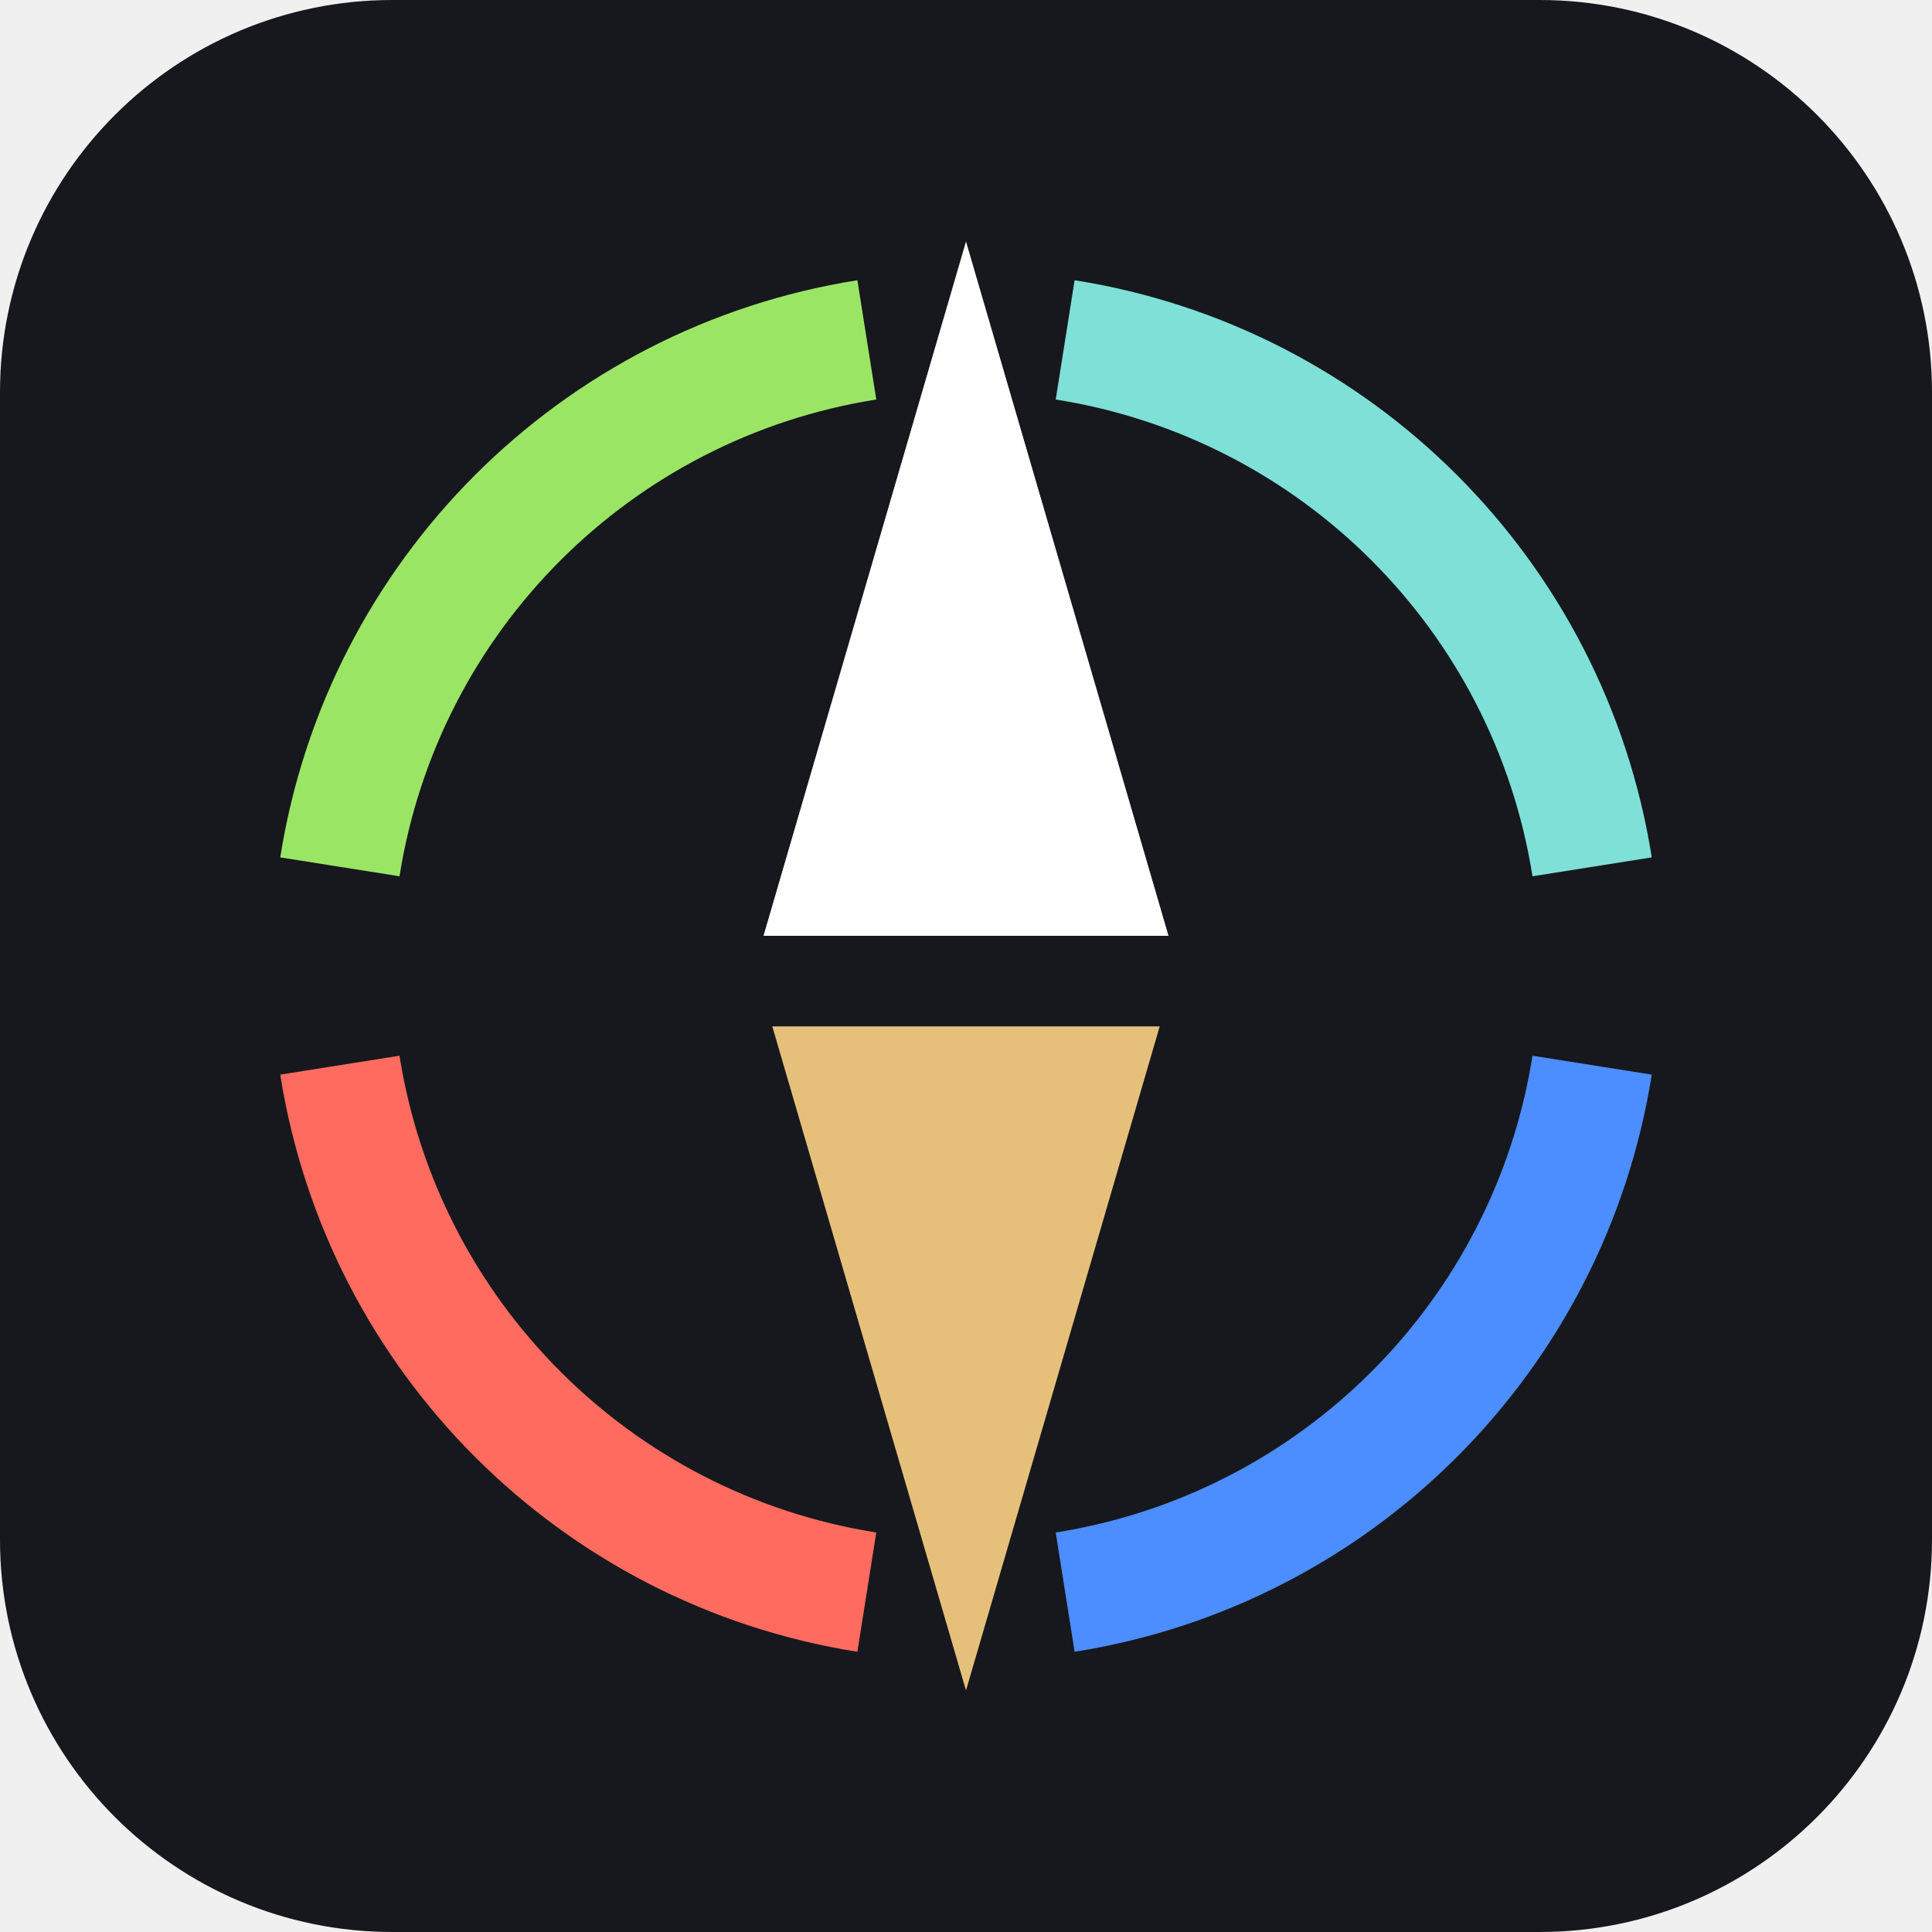
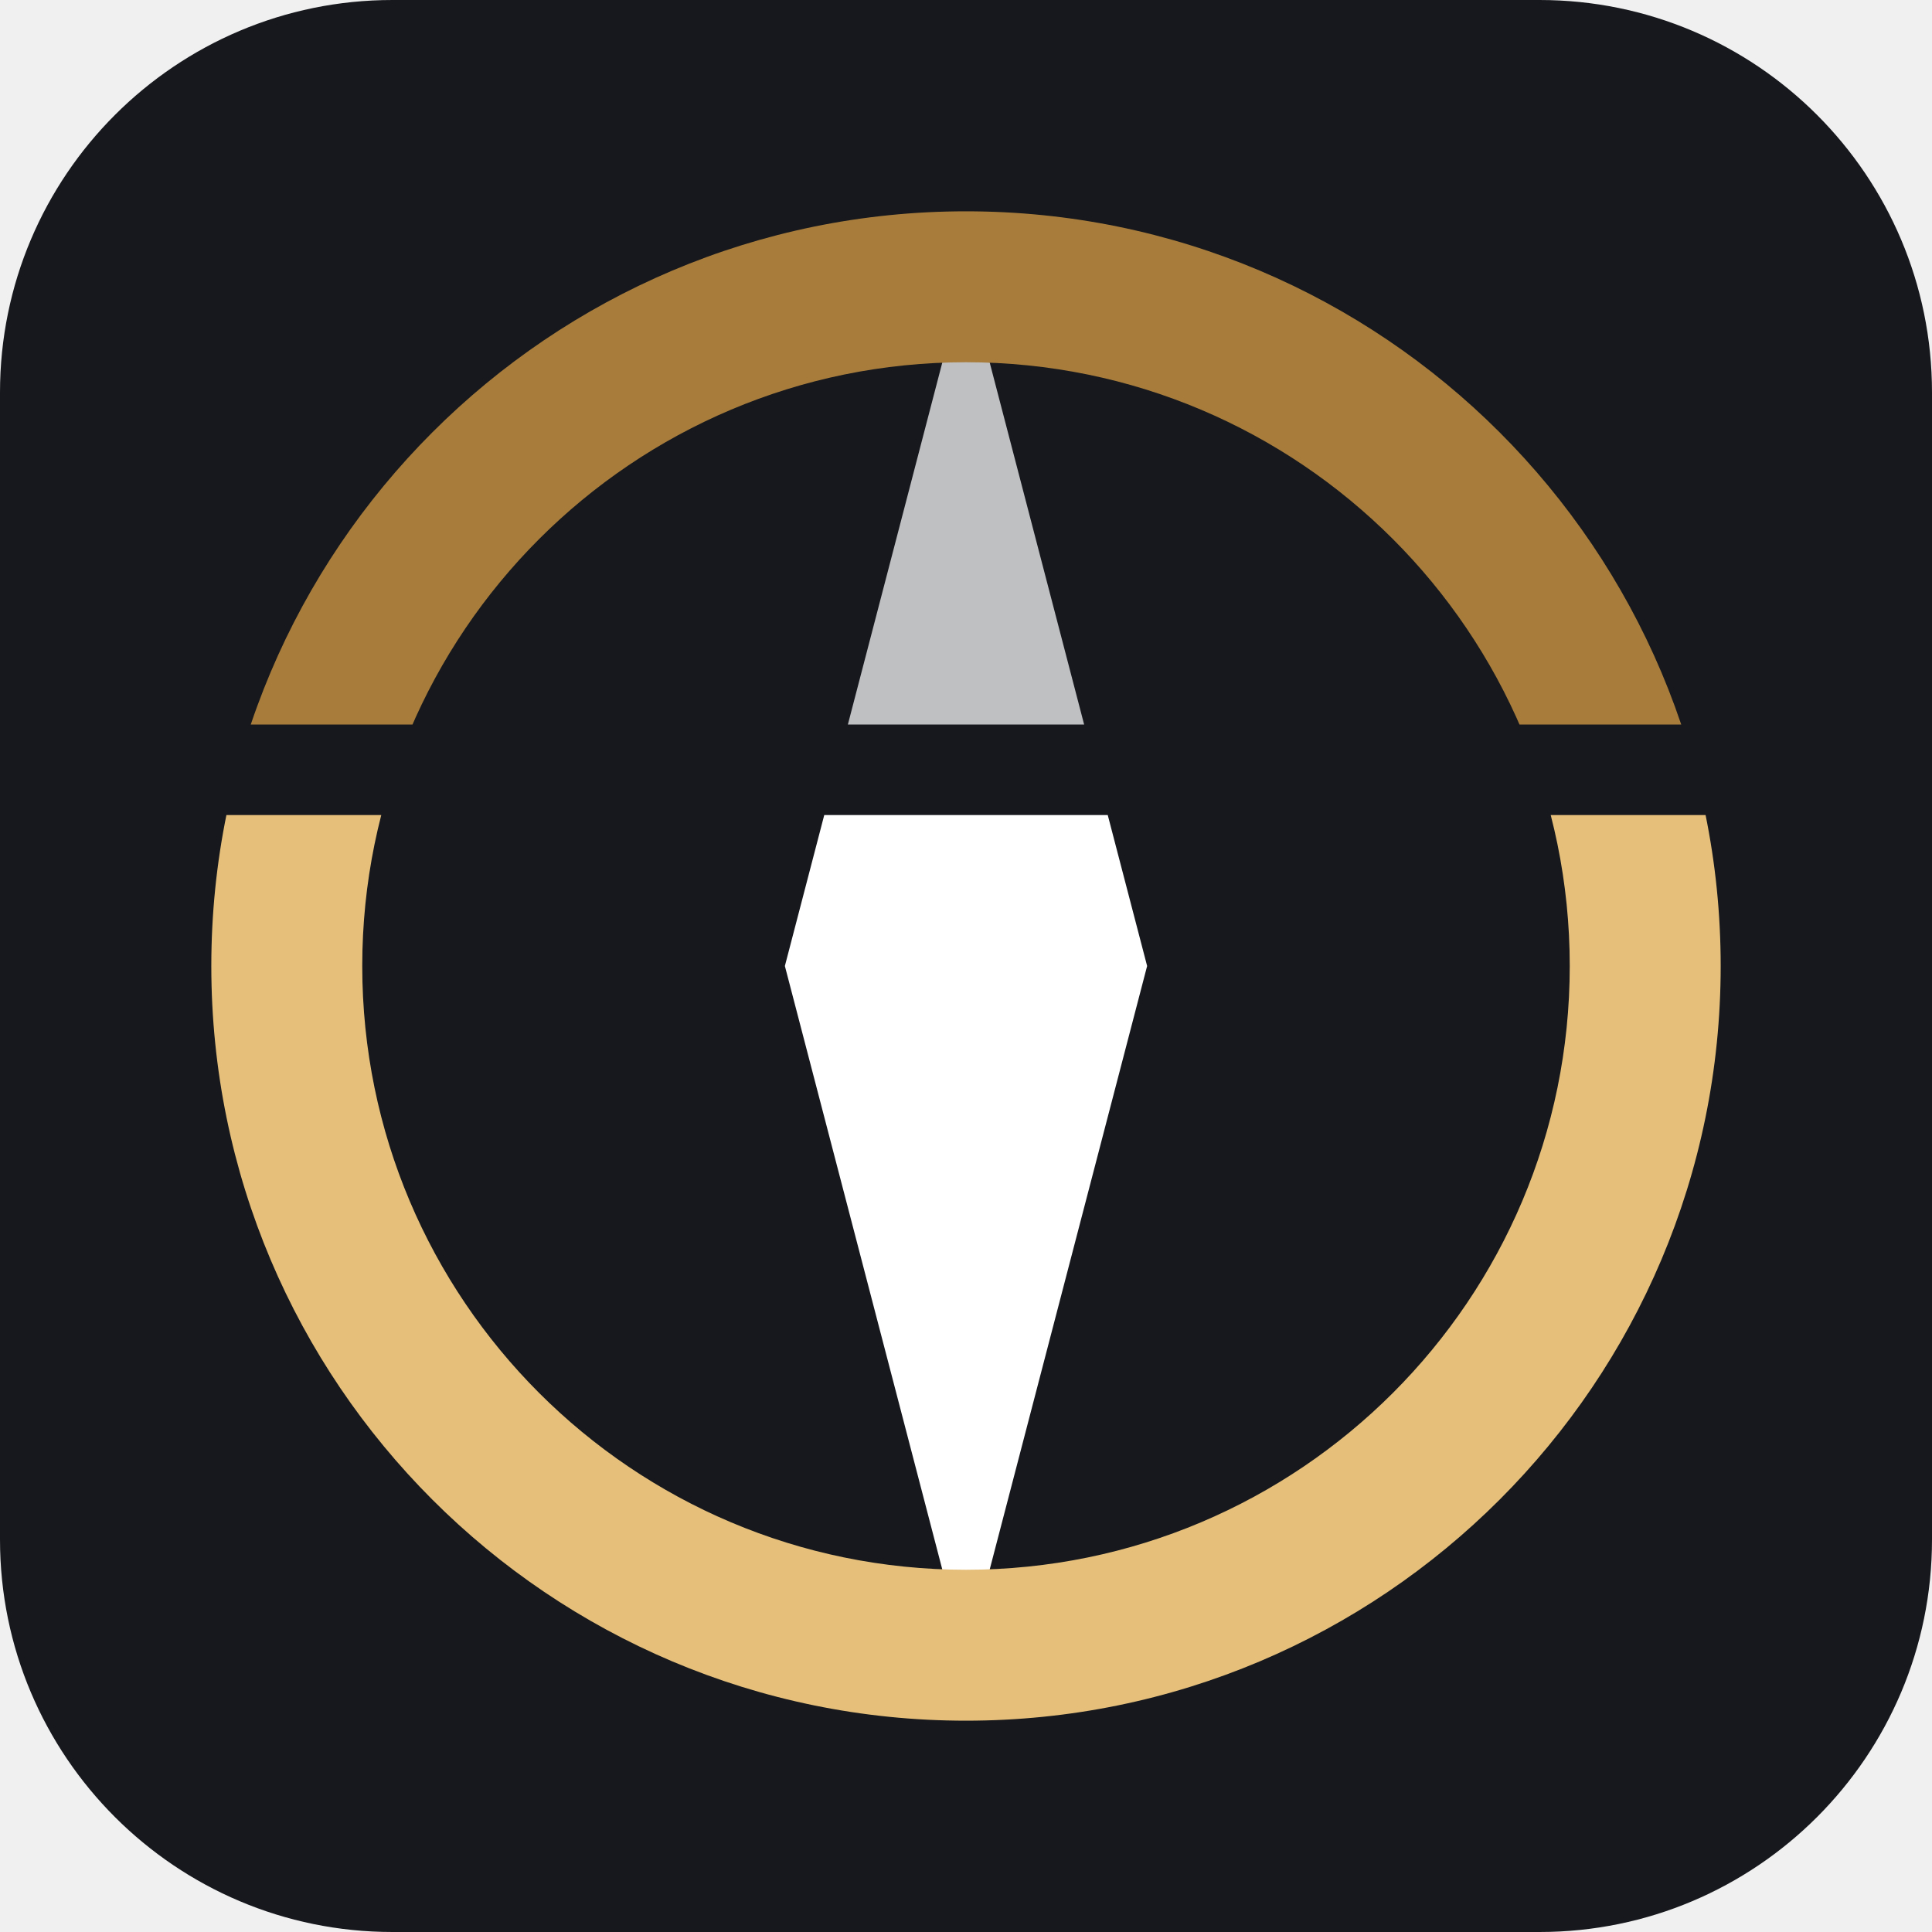
<svg xmlns="http://www.w3.org/2000/svg" viewBox="0 0 64 64">
  <defs>
-     <clipPath id="above-31">
-       <rect width="64" height="31" />
+     <clipPath id="above-24">
+       <rect width="64" height="24" />
    </clipPath>
-     <clipPath id="below-31">
-       <rect y="34" width="64" height="30" />
+     <clipPath id="below-24">
+       <rect y="27" width="64" height="37" />
    </clipPath>
  </defs>
  <rect width="64" height="64" rx="13" fill="#16181d" />
-   <g clip-path="url(#above-31)">
-     <path d="M32 8 L39 32 L32 56 L25 32 Z" fill="#ffffff" />
+   <g clip-path="url(#above-24)">
+     <path d="M32 9 L38 32 L32 55 L26 32 Z" fill="#bec0c2" />
  </g>
-   <g clip-path="url(#below-31)">
-     <path d="M32 8 L39 32 L32 56 L25 32 Z" fill="#e6c07b" />
+   <g clip-path="url(#below-24)">
+     <path d="M32 9 L38 32 L32 55 L26 32 Z" fill="#ffffff" />
  </g>
-   <g clip-path="url(#above-31)">
-     <path d="M35.598 9.283 A23 23 0 0 1 54.717 28.402 L50.766 29.028 A19 19 0 0 0 34.972 13.234 Z" fill="#7fe0d8" />
+   <g clip-path="url(#above-24)">
+     <path d="M7 32 a25 25 0 1 0 50 0 a25 25 0 1 0 -50 0 Z M12 32 a20 20 0 1 0 40 0 a20 20 0 1 0 -40 0 Z" fill-rule="evenodd" fill="#a87d3c" />
  </g>
-   <g clip-path="url(#below-31)">
-     <path d="M35.598 9.283 A23 23 0 0 1 54.717 28.402 L50.766 29.028 A19 19 0 0 0 34.972 13.234 Z" fill="#7fe0d8" />
-   </g>
-   <g clip-path="url(#above-31)">
-     <path d="M54.717 35.598 A23 23 0 0 1 35.598 54.717 L34.972 50.766 A19 19 0 0 0 50.766 34.972 Z" fill="#4c8dff" />
-   </g>
-   <g clip-path="url(#below-31)">
-     <path d="M54.717 35.598 A23 23 0 0 1 35.598 54.717 L34.972 50.766 A19 19 0 0 0 50.766 34.972 Z" fill="#4c8dff" />
-   </g>
-   <g clip-path="url(#above-31)">
-     <path d="M28.402 54.717 A23 23 0 0 1 9.283 35.598 L13.234 34.972 A19 19 0 0 0 29.028 50.766 Z" fill="#ff6b5f" />
-   </g>
-   <g clip-path="url(#below-31)">
-     <path d="M28.402 54.717 A23 23 0 0 1 9.283 35.598 L13.234 34.972 A19 19 0 0 0 29.028 50.766 Z" fill="#ff6b5f" />
-   </g>
-   <g clip-path="url(#above-31)">
-     <path d="M9.283 28.402 A23 23 0 0 1 28.402 9.283 L29.028 13.234 A19 19 0 0 0 13.234 29.028 Z" fill="#9be564" />
-   </g>
-   <g clip-path="url(#below-31)">
-     <path d="M9.283 28.402 A23 23 0 0 1 28.402 9.283 L29.028 13.234 A19 19 0 0 0 13.234 29.028 Z" fill="#9be564" />
+   <g clip-path="url(#below-24)">
+     <path d="M7 32 a25 25 0 1 0 50 0 a25 25 0 1 0 -50 0 Z M12 32 a20 20 0 1 0 40 0 a20 20 0 1 0 -40 0 Z" fill-rule="evenodd" fill="#e6c07b" />
  </g>
</svg>
